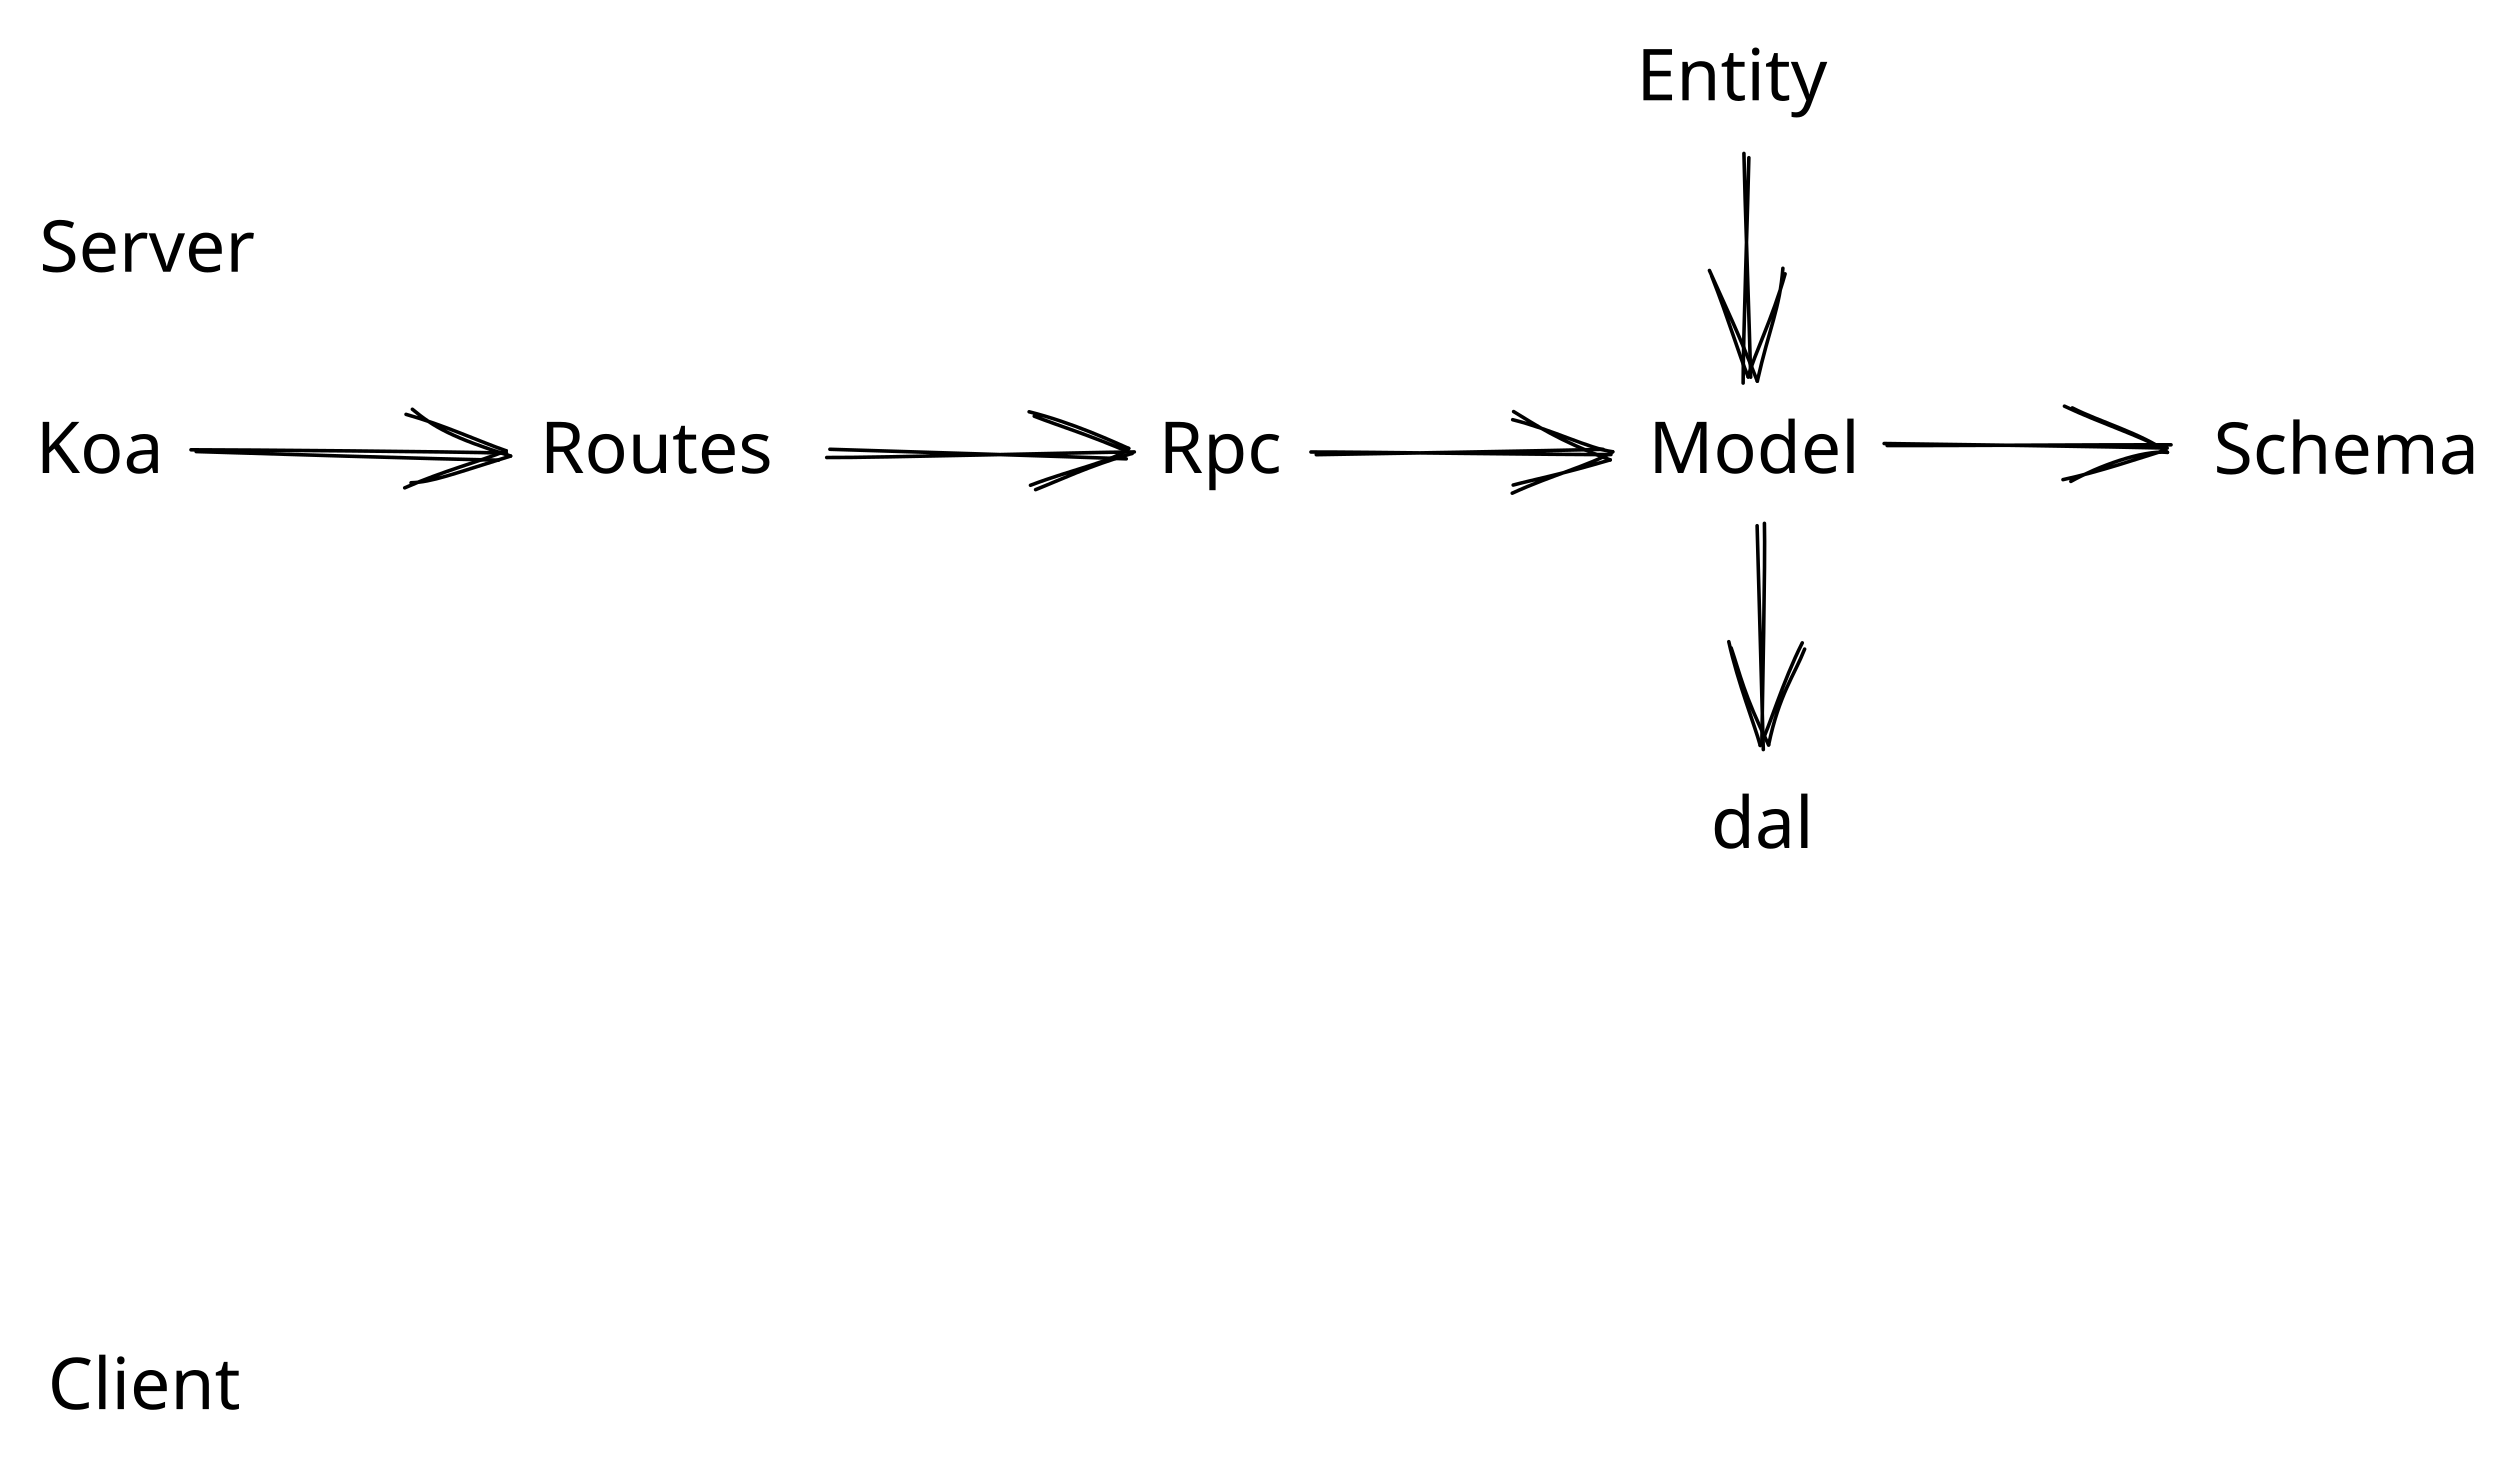
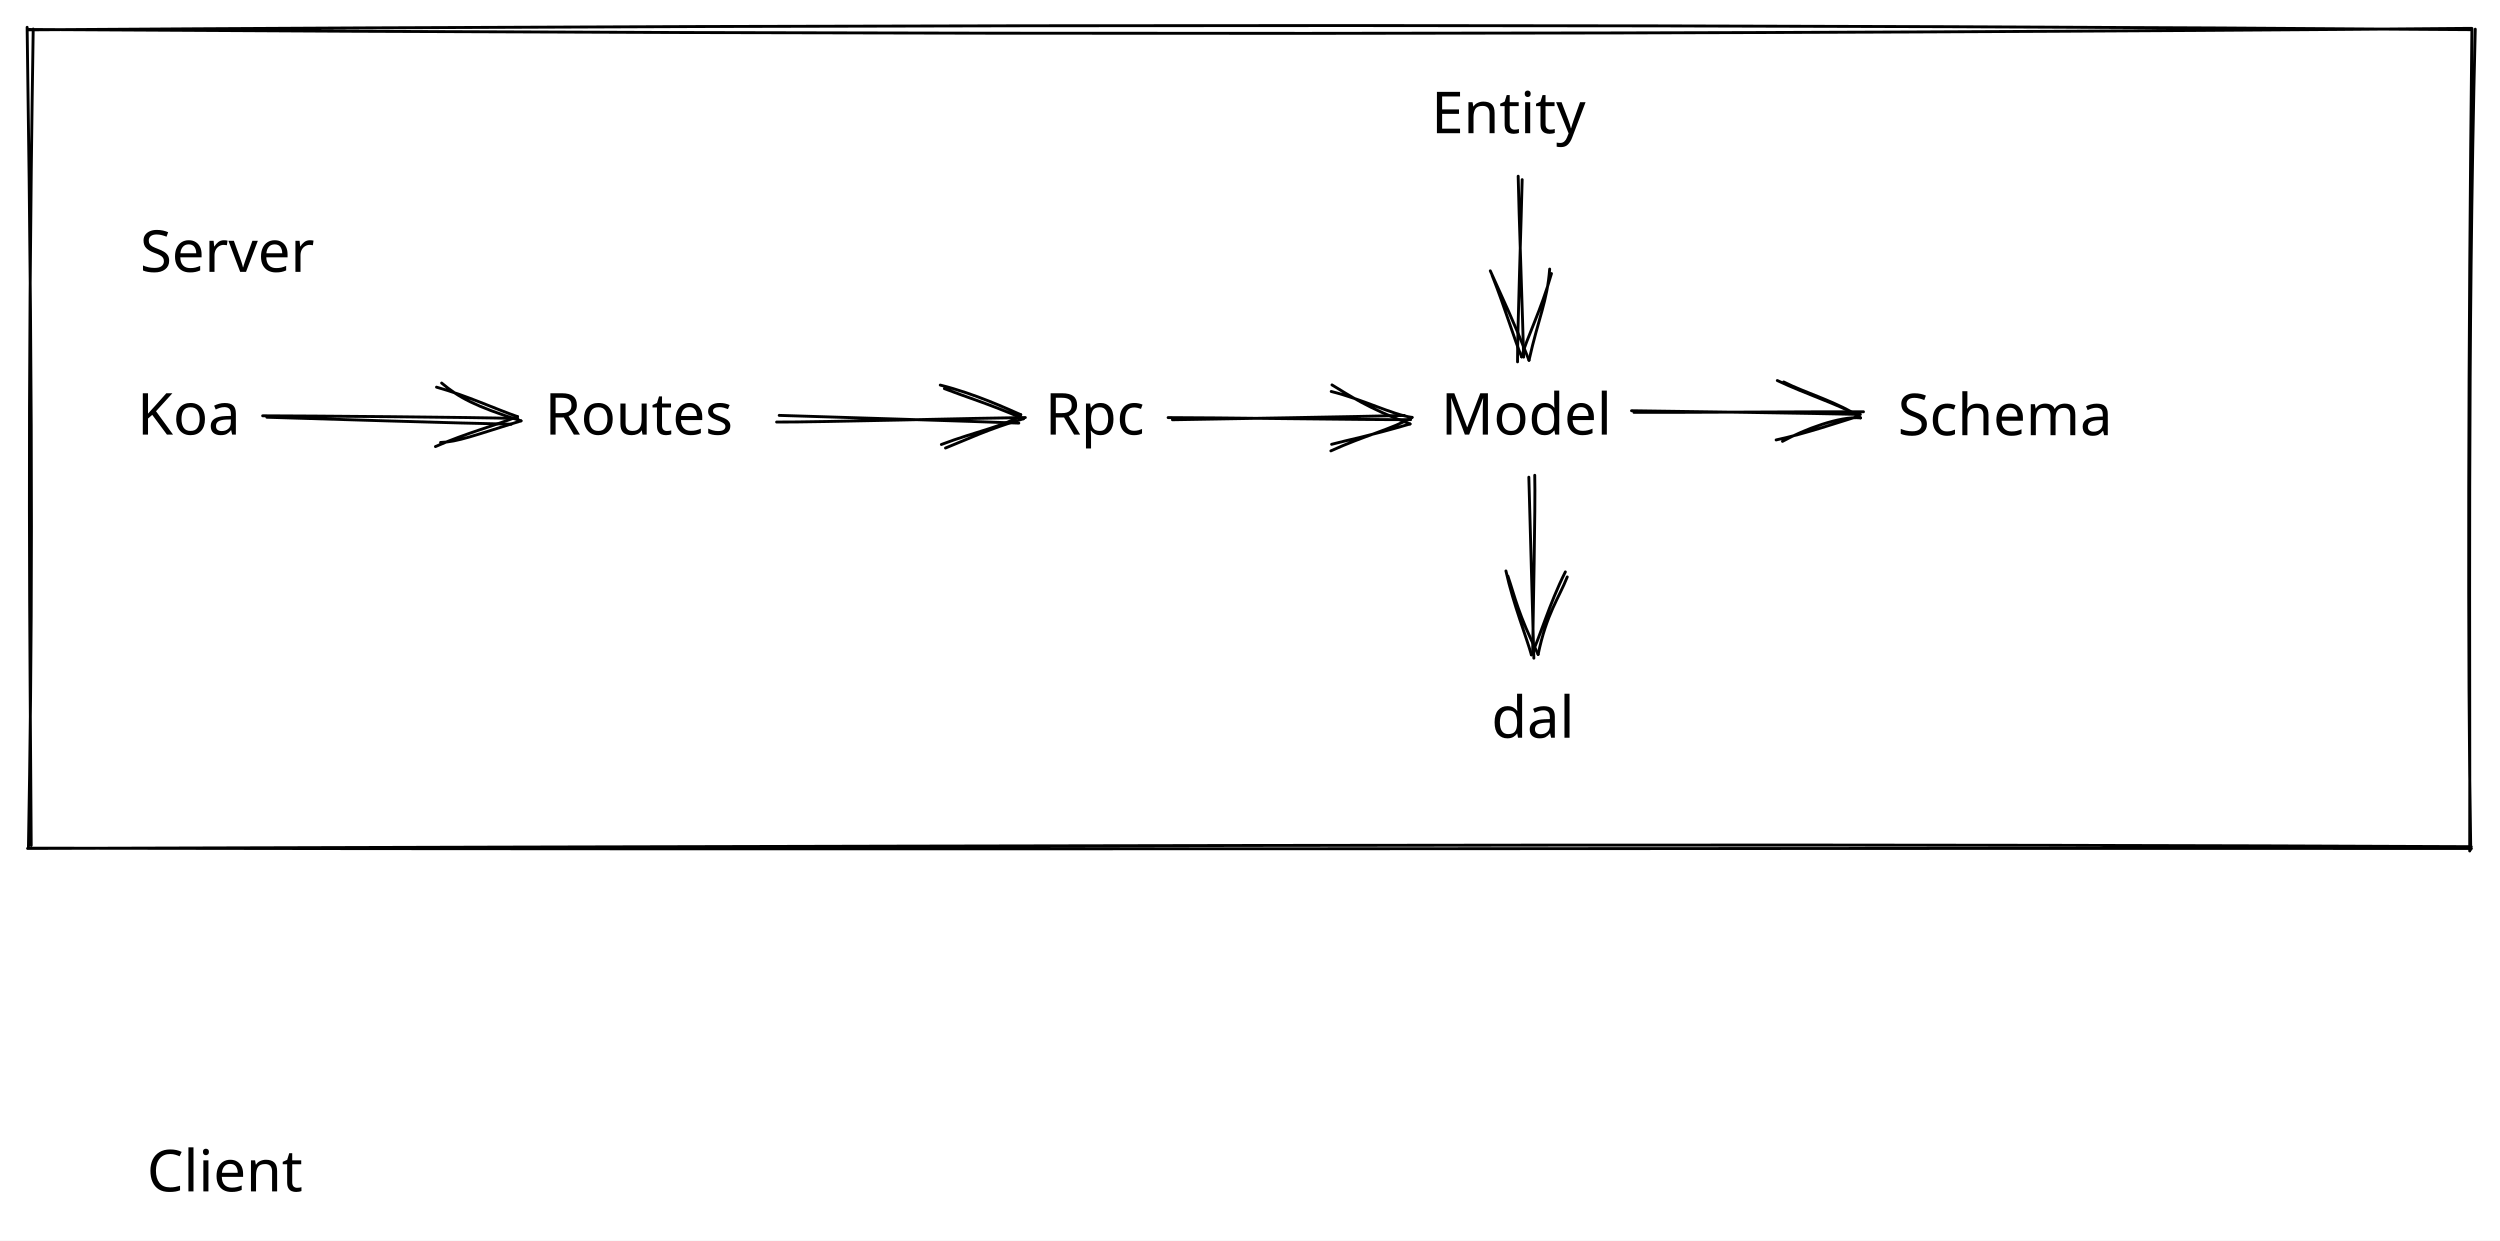
- <svg xmlns="http://www.w3.org/2000/svg" version="1.1" viewBox="0 0 698.092 410.473" width="698.092" height="410.473">
+ <svg xmlns="http://www.w3.org/2000/svg" version="1.1" viewBox="0 0 863.464 428.486" width="863.464" height="428.486">
  
-   eyJ2ZXJzaW9uIjoiMSIsImVuY29kaW5nIjoiYnN0cmluZyIsImNvbXByZXNzZWQiOnRydWUsImVuY29kZWQiOiJ4nNVba1PbyFx1MDAxMv3Or6C8X4My78dW3brFXHUwMDFiXHUwMDE2XGJO2EDIra0txZJtYVkyklxmOKn899sjXHUwMDFiSZaxMI5NhD6APaNHq6fPmdM941x1MDAxZlx1MDAxYpubjWQ0cFx1MDAxYn9uNtyHlu17TmTfN96Z9js3ir0wgC6Sfo/DYdRKz+wmySD+8/37vlx1MDAxZPXcZODbLde68+Kh7cfJ0PFCq1x1MDAxNfbfe4nbj/9r/n6w++5/XHUwMDA2Yd9JXCIrf8iW63hJXHUwMDE4jZ/l+m7fXHKSXHUwMDE47v4/+L65+SP9W7AucVx1MDAxZpL03LQ1t1xyi3LjhzBIzVx1MDAxNFRcIoJcdTAwMTAj2Vx0XrxcdTAwMDdcdTAwMGZKXFxcdTAwMDd622Csm/eYpsb3XHUwMDExv3aSvZuH/u7eZ3Z/d/5wearzh7Y9379IRv7YXHUwMDA3dqs7jNy8N06isOdeeU7SNWaV2rPr4lx1MDAxMF4/vypcboedbuDG8dQ14cBuecnItCGUtdpBJ71H3vJcdTAwMDDfXHUwMDE4k1x1MDAxNuKEMIE0lTzrS6+WyMJSSsqKPWOLdkNcdTAwMWa8XHUwMDBmXHUwMDE2/YHSI7fpm93qdcCwwMnOSVwiO4hcdTAwMDd2XHUwMDA0Y5Sfdz95V5lcdTAwMWLUdb1ONzEhU3icmzpcdTAwMWMzqpWgTKusxzxkcOyko/5P2WFdO1x1MDAxYUxcdTAwMWPTiM2XgoHGtv1yyFx1MDAxNMOmMKi9L7uHQff0qHfS2nbpNpLBjZtcdTAwMGbqVIzZUVx1MDAxNN43sp6f76ru+7ez7ThXpzuji7867qh99m/vmGwtdt/Jp/yVh1x1MDAwM8dcdTAwMWWHJVx1MDAxNlx1MDAwMiuEONVa5I7yvaBcdTAwMDedwdD387aw1XtcIpLbYZBcXHjfzXNcdJpqPbD7nj+airNcdTAwMTRUYOCncJi4cTFcdTAwMDJiXHUwMDE3nmlugtXU2du+1zGwa/hue1x1MDAxYY+JXHUwMDA3yM66k7AwXi14ulxyt4uOnfJbhJHX8Vx1MDAwMtv/e9qSjYL/XHUwMDE3p1x1MDAwMqbKrY9cXCCZXHUwMDA0x9JC7D3HXHUwMDA1TW//5lx1MDAxNl30XHUwMDA23ufmReTeXHUwMDFmM5t9rTtcdTAwMTdQJCxcIjWB2PktTEBz/1YyXHUwMDAxXHUwMDE3XHUwMDFhKybZm2GCXHUwMDA1XHUwMDEwS1x1MDAwNFX5q65cdTAwMWKxJ6FdXHUwMDA3uFx1MDAxYTOWwqqYXHUwMDBiVUxcdTAwMDUhlFwinDvzOaxq72j7crsv1eHR6Gz7ptW8bYbXdceq5MLiWmHGOMXkd6CV57euQCvBWFx1MDAxMUZcdTAwMTh/ZbSeXHUwMDFmOPFfXu/j9clcdTAwMWW9PqenN+rj2dlcbubtf9XZWfPkaj96aPlX6rQ7ZKNYrOC+wZ6+lYfh8Jh+Pd3yv1xc7nU+7e2uwt7k/vDhuLe9M3SPjlx1MDAxZU7s4S6+u1xcXHUwMDExa2EsKCH61VjrLHRcXL9cdTAwMGW8NTZkOZWBy41cdTAwMTlzaUYowXRxkTE67uzc6i8n+9+/Nc8vw09Ncbt9WHfiXHUwMDEyWFuKcKx/XHUwMDE3b9GciapUXHUwMDA20ZIjyDhy61+Ft34hL1hcdTAwMTdvLaJelC5cdTAwMDT22vONQatcdTAwMGUsYMxYilx1MDAwM+RcXPVcIlx1MDAxOJKQ5KLFi1x1MDAwZZ3rg8BH8f6nw0HnVGy1m80mXHUwMDFl1Z1cdTAwMDM0Zlx1MDAxNpX46YpcdTAwMDPVgqk6VFx1MDAxYzDTXHUwMDEy1JXIS0R1Vy5cdTAwMGJcIjWPrnUj9aLVdfu1SDUmllTidezOJ1x1MDAwMKvnVlx0OdVEcSZcdTAwMTZcdTAwMDdsdVx1MDAxYVlTwFKeX5deobBcdTAwMDV5OFx1MDAwMrlcIoSijJRNWVx1MDAxZFhcdTAwMTW3KFx1MDAxM0pD0i81oyx/UoZdamGEIeUz1MlcdTAwMTWmuVwifUxCoFx1MDAxYphV8yWKh6mpXHUwMDE1UK4sw3FUYI9cdTAwMTeALU7sKNnxXHUwMDAyx1x1MDAwYjrQmbPEY6n7eIEqU1xuz9bQWLlcdTAwMDXCSknEuVx1MDAwMG6VXFxipUnhtI49MJOPJVx0ksjIsklXJilcdTAwMWFu4DxvTnVcdTAwMDF82lx1MDAxY0JcdTAwMTlcdTAwMDPBy5FkyoBo1lx1MDAxY4wsmbqQwrghwfWMUb5cdTAwMWQnu2G/7yXg9mboXHUwMDA1Sdm9qVx1MDAxZrdccqy7rj3DXHUwMDEx8FLFvjL+XHUwMDA35o7TdJ1/2sxcdTAwMTGSfsk+//PuybPnhrE5Zlx1MDAwMji/20bx/4uJXHUwMDBis/nMJZjAsji7PcdcXNXStKbMxYmwNIRcdTAwMTlBXHUwMDEzx5d4jFx1MDAxOFx1MDAxZaNIXHUwMDEwpZRkhdWelfNcdTAwMThcdTAwMDN4KWpYQXDEXHUwMDBiXHUwMDAzk/FcdTAwMTiGgFx1MDAxN9CFuVJGXHRcdTAwMTYqnFx1MDAxM1wi41JcdTAwMTBQ2q/NY1xmU76UaFiQx15CXHUwMDFjXHUwMDE4wThcdTAwMDFOXGKwXHUwMDAyXHUwMDA1d8xcdTAwMTJcdTAwMDfkl5KA81x1MDAwNGJYXHUwMDAz0pYjs+rkumRcdTAwMTNFIFx1MDAwMuCJMDKSUU1nbFKQ2Fx1MDAwMlx1MDAwM8OgKsQxpvRtk9m8WDbHbFx1MDAxNK+MzXhF8URDjDL9gsypOiOuKZ1cdEEtjSgl2EygTOVS55HOYDqVkLdcYo2Y4LRk2Fxu6VxmWZqZaVx1MDAxOSY1pTXPXHLJ6Fxm5m9cdTAwMDEjXHUwMDAykkKD9tJcdTAwMThcdTAwMTWsXHUwMDE501x1MDAxOdNcdTAwMTRxSV+bzSQkdmtks4WZXHUwMDAzWWBccmJacCxcdTAwMTUnQFx1MDAwYoxcdTAwMTVOy2RcdTAwMTCQXHUwMDA2aDJNMHhcXFx0uVx1MDAxY59Vr3JMWYVcdTAwMTEzW1x1MDAwMlxm0ZosPV9syY1cdTAwMDKQM1x1MDAwMUJSXHUwMDExqVx1MDAxMVx1MDAwNpe+bT6bXHUwMDE3zObYmo3jVVx1MDAxMZrW5caMz8D/XHUwMDAyxr1QfnyOz6rrXHUwMDA2NeUzRYiFuGJcdTAwMTiSM0qZyiliXFxcdTAwMGXSXHUwMDE2TCVAXHUwMDExRFOB9Vx1MDAxYbNMZFx0JU1Ea2HgmPNDQZ0pXHUwMDAx6OOQQFHgLFmo4mU1Y2gmlL42oXHC2FLV11x1MDAwNVx0bWHqXHUwMDAwqIAoXHUwMDAwzyiYjSlcdTAwMDVfXHUwMDE1pUFOaCDNiFx1MDAwNFx0R5BW9FFcdTAwMWW8kM+qXHUwMDBin9MsS7gkXHUwMDAyXHUwMDBiRrHkXHUwMDAy5k4+a1x1MDAxNLZcdTAwMDRh+vFcdTAwMDCafeuE9nQ4m2M2kF/IZ/Pq2oVZtZxswkxcdTAwMDKZvlxcfG3r88dcdTAwMDC39UV4dX46aN9cdTAwMWaM7OZwj9WdzUDrWlxip0p/uq5NoMNM3VNcdTAwMWQrX9h6ojQ2W9ZWlHIhQXe8nKN+par9XHUwMDBi69uPMTmfXHUwMDAxdSqflmHAparajl2LVWhjxnK6g6FyY6Y7IGlcdTAwMTBEKL247qhcdTAwMWXZulwiVUmrtPpMkKlcdTAwMDUhQdaHULO4NfWAXGangliclNa9x3hcdTAwMTVcYlx1MDAxMYRfO0laXHUwMDFlUWvQXHUwMDE0XHUwMDE4ZILUWCBcbs4wXHUwMDE16pnpW1haXHUwMDEwlfp2OTVRPd2UzFx1MDAwMXs0TJ+caEiyudIz5oDEIaDf+VPmvCVcdTAwMTlRjldz5JG6XCLVMH8rXHUwMDFmjCmHmbNQs32Oi7rx8FbwoCPk1dAjXHUwMDAxZFxy++5F3blcYpSRNVx1MDAwZZbp5Fx1MDAwN1NreifuqulI5NlW1Vx1MDAwZT6hhS4q+dVcdIaKrWVAeqxQMFr7QrVcdTAwMWJB9NVhVp9Yslx1MDAxNJTm/5qFgDNcdTAwMTmjLygntD943eOBR1x1MDAxZVx1MDAxY+rdflD9b87pt3b9oaStMo4g67P4Omf1xTbCYo21WV4tbFx1MDAxNXhcdTAwMTVcdTAwMWMxXGbj/mo42vW9KVx1MDAxZv0+XHUwMDFjTSxZXG5HXHUwMDA0zZ+UXHUwMDE0TPqUycJ2t+eQtPVVXza/77q6e3w/uOM0OugmqO5IkpxahMnJfoApQFx0YSGl17tFSyy2RUtcdTAwMTJhXHUwMDEwJfjqMZWpm1ffVK1ByOaSZ92I3Vx1MDAwZlx1MDAxMlx1MDAxM1x1MDAxMzVA7MSSSsTOT2nJ3LlcdTAwMGZjYtZP1Fx1MDAwYn5cdTAwMTJSPcB1haxiXHUwMDE2k1x1MDAwMvSyoCDQUWltXHUwMDEwgZpfd1x0XG7yXHUwMDFlpZhcdTAwMTA6XaEkTD2V6mKrvMN7XCI0JVPCrIe9XHUwMDFjzMtnumO4LfXLq1x1MDAwNTPdavrfnEotXHUwMDExY2BcdTAwMTLTRHKOKOFytnyurfHv8ybt61pcdTAwMDU0xiBcdTAwMDRJLGZIXHUwMDBiKrGWkNLOLk8qXHUwMDBimU1lT2bebynV3ZpcdTAwMWa65siCNr/PRvG/4fX0zlxyezC4SCDEskGAKPacXHQt56/XuPPc+51ZeP3RTlx1MDAwZsOCqSNccte45iV//Nz4+X+294vYIn0=
+   eyJ2ZXJzaW9uIjoiMSIsImVuY29kaW5nIjoiYnN0cmluZyIsImNvbXByZXNzZWQiOnRydWUsImVuY29kZWQiOiJ4nNVba3PayFx1MDAxMv3uX+Fiv8bKvFx1MDAxZlt161x1MDAxNvGTtZ2QeGPHubW1JSNcdTAwMDFcbiBhSdgmqfz32yOwJFx1MDAwNMiYgCPrg1xyM2LU9PQ5c7pn+LGzu1uLx0O39uduzX1o2X3PXHTt+9pcdTAwMWLTfueGkVx1MDAxN/jQRZL3UTBcblvJnd04XHUwMDFlRn++fTuww55cdTAwMWJcdTAwMGb7dsu17rxoZPejeOR4gdVcblx1MDAwNm+92Fx1MDAxZET/NX/f21x1MDAwM/c/w2DgxKGVPWTPdbw4XGInz3L77sD141xiRv9cdTAwMWa83939kfzNWVx1MDAxN7tcdTAwMGZxcm/SmtmGRbHxfeAnZlxuKlx1MDAxMUGIkfRcdTAwMDYvOoBcdTAwMDfFrlx1MDAwM71tMNbNekxT7fuYXzvxwbeHwf7BZ3Z/9+Hh8kxnXHUwMDBmbXv9/kU87k98YLe6o9DNeqM4XGZ67pXnxF1jVqE9/VxcXHUwMDE0wNfPPlx1MDAxNVx1MDAwNqNO13ejaOYzwdBuefHYtCGUttp+J1x1MDAxOSNreYB3jElcdTAwMGJxQphAmkqe9iWflsjCUkrK8j1cdTAwMTOL9oM+eFx1MDAxZiz6XHUwMDAzJVdm043d6nXAMN9J74lD24+Gdlxic5Tddz/9rjIzqOt6nW5sQib3ODdxOGZUK0GZVmmPeciw4SSz/k/RYV07XHUwMDFjTlx1MDAxZFOLzJucgca2w2LI5MMmN6m9L/vHfvfspHfaqru0jqT/zc0mdSbG7DBcZu5rac/PN2Xj/u3UXHUwMDFk5+rs3fjir447bp//22uQvdXGnb7KvvJo6NiTsMRCYIVcdTAwMTCnWovMUX3P70GnP+r3s7ag1VtcdTAwMTDJ7cCPL7zv5rlcdTAwMDTNtFx1MDAxZdlcdTAwMDOvP56Js1x1MDAwNFRg4KdgXHUwMDE0u1E+XHUwMDAyXCJcdTAwMTeeaVx1MDAwNsFq5u563+tcdTAwMTjY1fpue1x1MDAxNo+xXHUwMDA3yE674yA3Xy14ulxyw4Vccqf4LYLQ63i+3f971pKdnP9Xp1x1MDAwMqaKrY9cXCCZXHUwMDA0x9JcXOw9xVx1MDAwNU3v8Nstuuhccr3PzYvQvW8wm32tOlx1MDAxN1AkLFwiNYHY+S1MQDP/ljJcdTAwMDFcdTAwMTdcdTAwMWErJtmrYYJcdTAwMTVcdTAwMTBLXHUwMDA0VdlX3TZiT1x1MDAwM7tcbnA1ZqyFVbFcdTAwMTSqmFxuQihFOHPmU1jV3kn9sj6Q6vhkfF7/1mreNoPrqmNVcmFxrTBjnGLyO9DKs6FL0EowVoRcdTAwMTHGX1x1MDAxOK1cdTAwMWaOnOgvr/fx+vSAXn+gZ9/Ux/PzXHKs2/+q8/Pm6dVh+NDqX6mz7oiNI7GBcf1cdTAwMDN9K4+DUYN+Pdvrf7k86Hw62N+EvfH98UOjV383ck9OXHUwMDFlTu3RPr673Fx1MDAxMGthLCgh+sVY6zxw3H5cdTAwMTV4a2LIeipcdTAwMDNcdTAwMTdcdTAwMWJT5tKMUILp6lwiY9zovLvVX05cdTAwMGa/3zQ/XFxcdTAwMDafmuK2flxcdeJcdTAwMTJYW4pwrH9cdTAwMTdv0YyJylRcdTAwMDbRkiPIODLrX4S3fiEv2Fx1MDAxNm+tol6Uzlx1MDAwNfbW841hq1xuLGDMWItcdTAwMDPkUvVcIlx1MDAxOJKQ5KLVi1x1MDAwZZ3rI7+PosNPx8POmdhrN5tNPK46XHUwMDA3aMwsKvHiilx1MDAwM9WCqSpUXHUwMDFjMNNcdTAwMTLUlchKRFVXLitcIjWLrm0j9aLVdVx1MDAwN5VINaaWlOJ14s5cdTAwMDWA1UurhJxqojhcdTAwMTOrXHUwMDAztjyNrChgKc8+l3xCYVx1MDAwYvJwXHUwMDA0ckVcYkVcdTAwMTkpmrI5sCpuUSaUhqRfakZZ9qRcdTAwMTS71MJcYkPKZ6iTK0wzRfqYhEA3MKvma1x1MDAxNFx1MDAwZlx1MDAxM1NLoFxcWobjKMdcdTAwMWXPXHUwMDAwW1x1MDAxNNth/M7zXHUwMDFkz+9AZ8ZcdTAwMTKPpe7GXG5Vplx1MDAwNJ6tkbFyXHUwMDBmhJWSiHNcdTAwMDHcKrnESpPcbVx1MDAxZHtoXHUwMDE2XHUwMDFmS1x1MDAxMiSRkWXTrlRS1Fxc33nanPJcdTAwMDL4rDmEMlx1MDAwNoKXI8mUXHUwMDAx0bw5XHUwMDE4WTJxIYV5Q4LrOaP6dlx1MDAxNO9cdTAwMDeDgVx1MDAxN4Pbm4Hnx0X3Jn6sXHUwMDFiWHdde44j4Evl+4r4XHUwMDFmmlx1MDAxMWfpOnu1myEkeZO+/ufNwruXhrG55lx1MDAwMjhcdTAwMWJtJ///2cSF2XLmXHUwMDEyTGCZX92eYq5yaVpR5uJEWFx1MDAxYcKMoKnjXHUwMDBiPEZcZo9RJIhSSrLcbs/GeYxcdTAwMDG8XHUwMDE0NawgOOK5iUl5XGZDwFx1MDAwYujCXFwpo1x1MDAwNHNcdTAwMTXOKZFxKVxiKO2X5jGGKV9LNKzIY88hXHUwMDBljGCeXHUwMDAwJ1x1MDAwNFiBgjvmiVx1MDAwM/JLScB5XHUwMDAyMaxcdTAwMDFp65FZeXJdsIlcIlx1MDAxMFx1MDAwMfBEmFx1MDAxOcmopnM2KUhsgYFhUlx1MDAxNeJcdTAwMThT+rrJbFksm2s+ijfGZrykeKIhRpl+RuZUnlx1MDAxMVeUzoSglkaUXHUwMDEybFx1MDAxNlCmMqnzSGewnErIW4RGTHBaMGyDdIYszcyyXGaLmtKaZ4akdFx1MDAwNuu3gFx1MDAxOVx1MDAwMUmhQXtpjHLWTOiMaYq4pC/NZlx1MDAxMlx1MDAxMrststnKzIEssFx1MDAwNjEtOJaKXHUwMDEzoFx1MDAwNcZyt6UyXGJIXHUwMDAzNJkmXHUwMDE4PK6EXFyPz8p3OWaswoiZI1x1MDAwMYZoTZaebbZkRlx1MDAwMciZXHUwMDAwIamI1Fxig0tfN58tXHUwMDBiZnPtzcfxplxiTetiY8pn4H9cdTAwMDHznis/PsVn5XWDivKZXCLEQlxcMVxmyVx1MDAxOaVMZVx1MDAxNDEpXHUwMDA3aVx1MDAwYpZcdTAwMTKgXGKiqcB6i1kmsoSSJqK1MHDM+CGnzpRcdTAwMDD0cUigKHCWzFXx0poxNFx1MDAxM0pfmtA4YWyt6uuKhLYydVx1MDAwMFRAXHUwMDE0gGdcdTAwMTSsxpSCr/LSICM0kGZEgoQjSCv6KFx1MDAwZp7JZ+WFz1mWJVxcXHUwMDEygVx1MDAwNaNYclx1MDAwMWsnnzdcbluCMP14XHUwMDAxzb52QltcdTAwMWPO5ppcdTAwMGbkZ/LZsrp2blUtJpuwkkCmL1ff2/r80cdtfVx1MDAxMVxcfThcdTAwMWK274/GdnN0wKrOZqB1LYRcdTAwMTOlP1vXJtBhlu6Zjo1vbC0ojc2XtVx1MDAxNaVcXEjQXHUwMDFkz+eoX6lq/8L+9mNMLmdAncindVx1MDAxOHCtqrZjV2JcdTAwMTfamLGe7mCo2JjqXHUwMDBlSFx1MDAxYVx1MDAwNFx1MDAxMUqvrjvKZ7aqSFXSKuw+XHUwMDEzZGpBSJDtIdRsbs08IMWpIFx1MDAxNieFfe9cdF5cdTAwMDVCXHUwMDA04ZdOktZH1Fx1MDAxNjRcdTAwMDVcdTAwMDaZIDVcdTAwMTaIgjNMhXpu+Vx1MDAxNpZcdTAwMTZEJb5dT02ULzdcdTAwMDVzwFx1MDAxZVxyyycnXHUwMDFhkmyu9Jw5IHFcYuh3vsic1yQjivFqrixSN6RcdTAwMWGWXHUwMDFm5YM55bBy5mq2T3FRN1x1MDAxYd1cbu53hLxcdTAwMWF5xIes4dC9qDpcdTAwMTeBMrImwTKb/GBqzZ7E3TRcdTAwMWSJLNsqO8EntNB5Jb85wVBytFxmSI/lXG5GW9+odkOIviqs6lNL1oLS8l+zXHUwMDEwcCZj9Fx1MDAxOeWE9nuv21x1MDAxOHrkwaHe7Xs1uHHObtrVh5K2ijiCrM/i21xc1Vc7XGKLNdZmezV3VOBFcMQwzPuL4Wi/78346PfhaGrJWjhcImj5oqRg0adM5o67PYWkva/6svl939Xdxv3wjtPwqFx1MDAxYqOqI0lyalx1MDAxMSan51x1MDAwMWZcdTAwMDAlhIWU3u5cdTAwMTEtsdpcdTAwMTEtSYRBlOCbx1Sqbl78ULVcdTAwMDYhm0mebSP20I9NTFRcdTAwMDCxU0tKXHUwMDExuzylJUvXPoyJ2T9Rz/hJSPlcdTAwMDRXXHUwMDE1sopZTFxu0MuCgkBHhb1BXHUwMDA0an7bJSjIe5RiQuhkh5IwtSjVxVbxhPdUaEqmhNlcdTAwMGZ7PpjXz3QncFvrl1crZrrl9L87k1pcIsbAJKaJ5Fx1MDAxY1HC5Xz5XFxbk9/nTdu3tVx1MDAwYmiMQVxikljMkFx1MDAxNlRiLSGlnd+eVFx1MDAxNjKHylx1MDAxNmberynV3VtcdTAwMWW65kqDNlx1MDAxYmcn/39cdTAwMTlfhW4rnqB1oVxcX7r/R1x1MDAwNMwxXHUwMDE2ZPXU9+YjXHUwMDFhRfWhXHUwMDFk4Ks9qYdcdTAwMWGrxvVR1SmLXGJlKU0w11xcK4Jzx69cdTAwMTLlXHUwMDBlwSVcdTAwMDXeLmWBjrGYYERxiZO/XHUwMDBihIdcIlbh5yqPXHUwMDAyhFx1MDAwYiWopmhcdTAwMGK/blvCWVx1MDAwMrhcdTAwMDGig+dcbvhPc9YkRnem0V+zh8OLXHUwMDE4hkyJXHUwMDAyrPacqXTIhqndee79u3l//tFOLrNSJ3Fvgss1Nv/4ufPz/zSUM7QifQ==
  <defs>
    <style>
      @font-face {
        font-family: "Virgil";
-         src: url("https://unpkg.com/@excalidraw/excalidraw@0.12.0-32d8221/dist/excalidraw-assets/Virgil.woff2");
+         src: url("https://unpkg.com/@excalidraw/excalidraw@0.12.0-e9067de/dist/excalidraw-assets/Virgil.woff2");
      }
      @font-face {
        font-family: "Cascadia";
-         src: url("https://unpkg.com/@excalidraw/excalidraw@0.12.0-32d8221/dist/excalidraw-assets/Cascadia.woff2");
+         src: url("https://unpkg.com/@excalidraw/excalidraw@0.12.0-e9067de/dist/excalidraw-assets/Cascadia.woff2");
      }
    </style>
  </defs>
-   <rect x="0" y="0" width="698.092" height="410.473" fill="#ffffff" />
-   <g transform="translate(150.7729 114.0879) rotate(0 35 12.5)">
+   <rect x="0" y="0" width="863.464" height="428.486" fill="#ffffff" />
+   <g transform="translate(188.1601 132.1016) rotate(0 35 12.5)">
    <text x="0" y="18" font-family="Virgil, Segoe UI Emoji" font-size="20px" fill="#000000" text-anchor="start" style="white-space: pre;" direction="ltr">Routes</text>
  </g>
-   <g transform="translate(10 114.0879) rotate(0 19 12.5)">
+   <g transform="translate(47.38714 132.1016) rotate(0 19 12.5)">
    <text x="0" y="18" font-family="Virgil, Segoe UI Emoji" font-size="20px" fill="#000000" text-anchor="start" style="white-space: pre;" direction="ltr">Koa</text>
  </g>
-   <g transform="translate(460.3188 114.0879) rotate(0 27.5 12.5)">
+   <g transform="translate(497.706 132.1016) rotate(0 27.5 12.5)">
    <text x="0" y="18" font-family="Virgil, Segoe UI Emoji" font-size="20px" fill="#000000" text-anchor="start" style="white-space: pre;" direction="ltr">Model</text>
  </g>
-   <g transform="translate(323.5459 114.0879) rotate(0 17 12.5)">
+   <g transform="translate(360.933 132.1016) rotate(0 17 12.5)">
    <text x="0" y="18" font-family="Virgil, Segoe UI Emoji" font-size="20px" fill="#000000" text-anchor="start" style="white-space: pre;" direction="ltr">Rpc</text>
  </g>
-   <g transform="translate(618.0918 114.3066) rotate(0 35 12.5)">
+   <g transform="translate(655.4789 132.3203) rotate(0 35 12.5)">
    <text x="0" y="18" font-family="Virgil, Segoe UI Emoji" font-size="20px" fill="#000000" text-anchor="start" style="white-space: pre;" direction="ltr">Schema</text>
  </g>
  <g stroke-linecap="round">
-     <g transform="translate(54.7207 125.0552) rotate(0 42.67345 1.550651)">
+     <g transform="translate(92.10784 143.0688) rotate(0 42.67345 1.550651)">
      <path d="M0.05 1.04 C14.22 1.5, 70.16 3.2, 84.45 3.44 M-1.39 0.54 C13.21 0.57, 72.25 1.01, 86.7 1.49" stroke="#000000" stroke-width="1" fill="none" />
    </g>
-     <g transform="translate(54.7207 125.0552) rotate(0 42.67345 1.550651)">
+     <g transform="translate(92.10784 143.0688) rotate(0 42.67345 1.550651)">
      <path d="M60.06 9.75 C65.95 9.55, 71.42 7.41, 87.85 2.29 M58.29 11.17 C68.84 6.51, 79.31 3.77, 86.62 0.82" stroke="#000000" stroke-width="1" fill="none" />
    </g>
-     <g transform="translate(54.7207 125.0552) rotate(0 42.67345 1.550651)">
+     <g transform="translate(92.10784 143.0688) rotate(0 42.67345 1.550651)">
      <path d="M60.43 -10.77 C66.34 -5.82, 71.72 -2.81, 87.85 2.29 M58.66 -9.35 C69.06 -6.46, 79.39 -1.66, 86.62 0.82" stroke="#000000" stroke-width="1" fill="none" />
    </g>
  </g>
  <g stroke-linecap="round">
-     <g transform="translate(230.6457 126.0555) rotate(0 42.36415 0.8530271)">
+     <g transform="translate(268.0329 144.0691) rotate(0 42.36415 0.8530271)">
      <path d="M1.09 -0.6 C14.93 -0.17, 70.09 1.51, 83.85 2.07 M0.2 1.7 C14.34 1.79, 71.8 0.26, 86.1 0.14" stroke="#000000" stroke-width="1" fill="none" />
    </g>
-     <g transform="translate(230.6457 126.0555) rotate(0 42.36415 0.8530271)">
+     <g transform="translate(268.0329 144.0691) rotate(0 42.36415 0.8530271)">
      <path d="M57.1 9.45 C69.03 4.9, 80.44 2.74, 84.52 -0.84 M58.53 10.67 C65.68 7.85, 72.94 4.24, 85.45 0.56" stroke="#000000" stroke-width="1" fill="none" />
    </g>
-     <g transform="translate(230.6457 126.0555) rotate(0 42.36415 0.8530271)">
+     <g transform="translate(268.0329 144.0691) rotate(0 42.36415 0.8530271)">
      <path d="M56.72 -11.07 C68.71 -8.08, 80.26 -2.71, 84.52 -0.84 M58.15 -9.84 C65.58 -6.94, 72.94 -4.82, 85.45 0.56" stroke="#000000" stroke-width="1" fill="none" />
    </g>
  </g>
  <g stroke-linecap="round">
-     <g transform="translate(367.624 126.396) rotate(0 40.47403 -0.3824504)">
+     <g transform="translate(405.0112 144.4096) rotate(0 40.47403 -0.3824504)">
      <path d="M-0.07 0.57 C13.35 0.36, 66.56 -0.56, 80 -0.92 M-1.56 -0.18 C12.27 -0.22, 68.68 0.63, 82.21 0.53" stroke="#000000" stroke-width="1" fill="none" />
    </g>
-     <g transform="translate(367.624 126.396) rotate(0 40.47403 -0.3824504)">
+     <g transform="translate(405.0112 144.4096) rotate(0 40.47403 -0.3824504)">
      <path d="M54.91 9.05 C60.97 7.42, 67.1 6.39, 82 2.02 M54.65 11.32 C65.89 6.16, 76.28 3.59, 82.7 -0.25" stroke="#000000" stroke-width="1" fill="none" />
    </g>
-     <g transform="translate(367.624 126.396) rotate(0 40.47403 -0.3824504)">
+     <g transform="translate(405.0112 144.4096) rotate(0 40.47403 -0.3824504)">
      <path d="M55.03 -11.47 C61.11 -7.8, 67.21 -3.53, 82 2.02 M54.77 -9.2 C65.76 -6.46, 76.11 -1.11, 82.7 -0.25" stroke="#000000" stroke-width="1" fill="none" />
    </g>
  </g>
  <g stroke-linecap="round">
-     <g transform="translate(525.7791 123.5157) rotate(0 40.34384 0.9343377)">
+     <g transform="translate(563.1663 141.5294) rotate(0 40.34384 0.9343377)">
      <path d="M1.18 0.9 C14.41 0.97, 67.25 0.61, 80.45 0.69 M0.34 0.33 C13.3 0.47, 66.19 1.26, 79.37 1.61" stroke="#000000" stroke-width="1" fill="none" />
    </g>
-     <g transform="translate(525.7791 123.5157) rotate(0 40.34384 0.9343377)">
+     <g transform="translate(563.1663 141.5294) rotate(0 40.34384 0.9343377)">
      <path d="M52.48 10.91 C60.04 6.73, 72.25 2.15, 79.44 2.8 M50.28 10.42 C60.58 8.2, 71.43 4.47, 78.89 2.16" stroke="#000000" stroke-width="1" fill="none" />
    </g>
-     <g transform="translate(525.7791 123.5157) rotate(0 40.34384 0.9343377)">
+     <g transform="translate(563.1663 141.5294) rotate(0 40.34384 0.9343377)">
      <path d="M52.89 -9.61 C60.33 -5.81, 72.39 -2.41, 79.44 2.8 M50.69 -10.1 C60.91 -5.26, 71.62 -1.94, 78.89 2.16" stroke="#000000" stroke-width="1" fill="none" />
    </g>
  </g>
-   <g transform="translate(477.7324 218.7969) rotate(0 15.5 12.5)">
+   <g transform="translate(515.1196 236.8105) rotate(0 15.5 12.5)">
    <text x="0" y="18" font-family="Virgil, Segoe UI Emoji" font-size="20px" fill="#000000" text-anchor="start" style="white-space: pre;" direction="ltr">dal</text>
  </g>
  <g stroke-linecap="round">
-     <g transform="translate(490.9707 146.0508) rotate(0 0.1953125 31.26172)">
+     <g transform="translate(528.3578 164.0645) rotate(0 0.1953125 31.26172)">
      <path d="M-0.32 0.75 C0 11.31, 1.13 52.99, 1.41 63.26 M1.72 0.09 C2.01 10.32, 1.1 50.94, 1 61.52" stroke="#000000" stroke-width="1" fill="none" />
    </g>
-     <g transform="translate(490.9707 146.0508) rotate(0 0.1953125 31.26172)">
+     <g transform="translate(528.3578 164.0645) rotate(0 0.1953125 31.26172)">
      <path d="M-7.57 34.87 C-5.07 42.2, -4.07 47.8, 2.89 61.96 M-8.23 33.13 C-5.7 44.63, -0.89 56.69, 0.55 62.1" stroke="#000000" stroke-width="1" fill="none" />
    </g>
-     <g transform="translate(490.9707 146.0508) rotate(0 0.1953125 31.26172)">
+     <g transform="translate(528.3578 164.0645) rotate(0 0.1953125 31.26172)">
      <path d="M12.95 35.2 C10.13 42.39, 5.81 47.9, 2.89 61.96 M12.29 33.46 C6.66 44.63, 3.32 56.55, 0.55 62.1" stroke="#000000" stroke-width="1" fill="none" />
    </g>
  </g>
-   <g transform="translate(10.98633 57.87891) rotate(0 31.5 12.5)">
+   <g transform="translate(48.37347 75.89258) rotate(0 31.5 12.5)">
    <text x="0" y="18" font-family="Virgil, Segoe UI Emoji" font-size="20px" fill="#000000" text-anchor="start" style="white-space: pre;" direction="ltr">Server</text>
  </g>
-   <g transform="translate(13.3457 375.4727) rotate(0 27.5 12.5)">
+   <g transform="translate(50.73284 393.4863) rotate(0 27.5 12.5)">
    <text x="0" y="18" font-family="Virgil, Segoe UI Emoji" font-size="20px" fill="#000000" text-anchor="start" style="white-space: pre;" direction="ltr">Client</text>
  </g>
-   <g transform="translate(456.9678 10) rotate(0 30 12.5)">
+   <g transform="translate(494.3549 28.01367) rotate(0 30 12.5)">
    <text x="0" y="18" font-family="Virgil, Segoe UI Emoji" font-size="20px" fill="#000000" text-anchor="start" style="white-space: pre;" direction="ltr">Entity</text>
  </g>
  <g stroke-linecap="round">
-     <g transform="translate(488.1971 44.29688) rotate(0 -0.1442335 30.86719)">
+     <g transform="translate(525.5843 62.31055) rotate(0 -0.1442335 30.86719)">
      <path d="M0.15 -0.26 C-0.05 10.32, -1.5 52.21, -1.45 62.67 M-1.23 -1.45 C-1.06 8.88, 0.43 50.71, 0.66 61.03" stroke="#000000" stroke-width="1" fill="none" />
    </g>
-     <g transform="translate(488.1971 44.29688) rotate(0 -0.1442335 30.86719)">
+     <g transform="translate(525.5843 62.31055) rotate(0 -0.1442335 30.86719)">
      <path d="M-10.86 31.23 C-5.96 42.23, -3.21 47.62, 2.51 62.13 M-10.24 32.77 C-5.52 44.76, -2.59 54.84, -0.04 60.95" stroke="#000000" stroke-width="1" fill="none" />
    </g>
-     <g transform="translate(488.1971 44.29688) rotate(0 -0.1442335 30.86719)">
+     <g transform="translate(525.5843 62.31055) rotate(0 -0.1442335 30.86719)">
      <path d="M9.65 30.62 C8.81 41.82, 5.82 47.38, 2.51 62.13 M10.27 32.17 C6.79 44.58, 1.54 54.9, -0.04 60.95" stroke="#000000" stroke-width="1" fill="none" />
    </g>
  </g>
+   <g stroke-linecap="round" transform="translate(10 10) rotate(0 421.7321 141.4766)">
+     <path d="M-0.01 0.18 C298.59 2.08, 597.76 1.99, 843.6 -0.21 M-0.24 0.31 C311.6 -1.8, 622.76 -1.51, 843.52 0.25 M844.92 0.08 C842.18 108.41, 843.2 219.56, 843 283.92 M843.76 -0.19 C842.53 109.71, 842.21 219.66, 843.36 283.39 M843.53 282.43 C654.41 281.55, 467.11 281.67, -0.47 283.04 M843.58 283.06 C580.88 282.88, 318.84 283.52, -0.26 282.94 M0.78 281.96 C0.36 210.35, -0.69 137.84, 1.47 0.03 M-0.18 282.74 C1 215.58, 1.56 148.95, -0.63 -0.57" stroke="#000000" stroke-width="1" fill="none" />
+   </g>
</svg>
